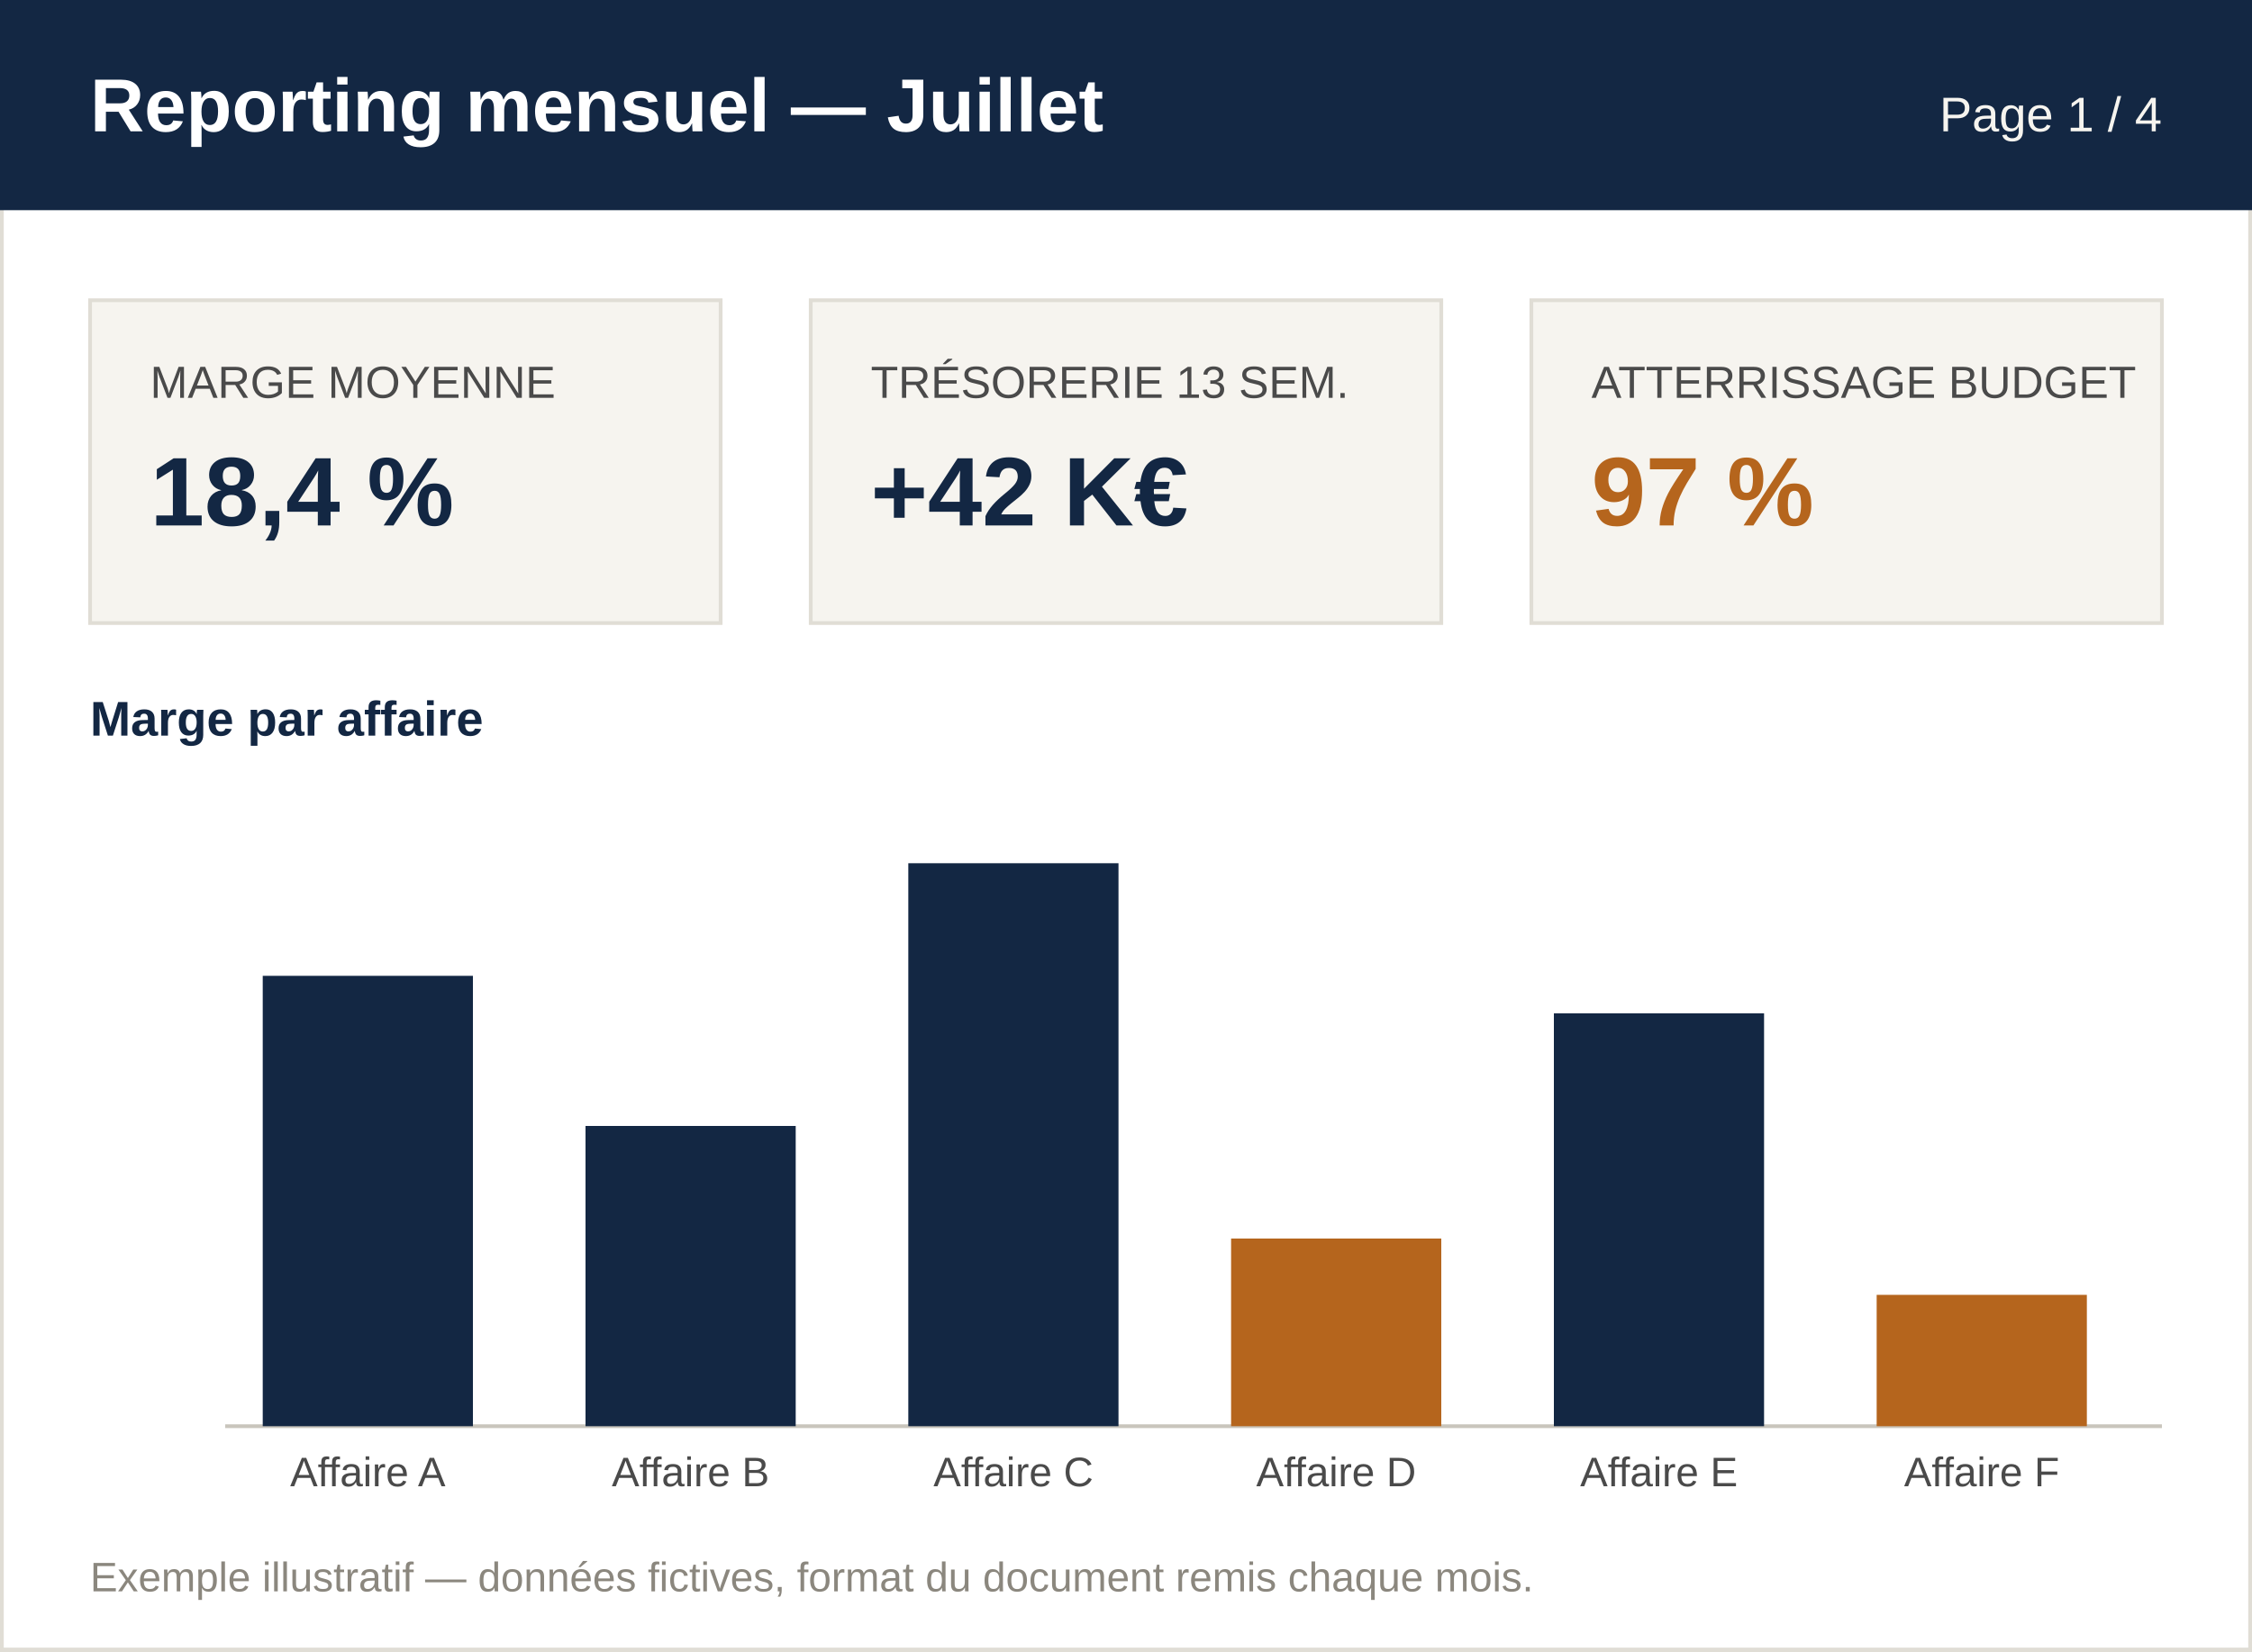
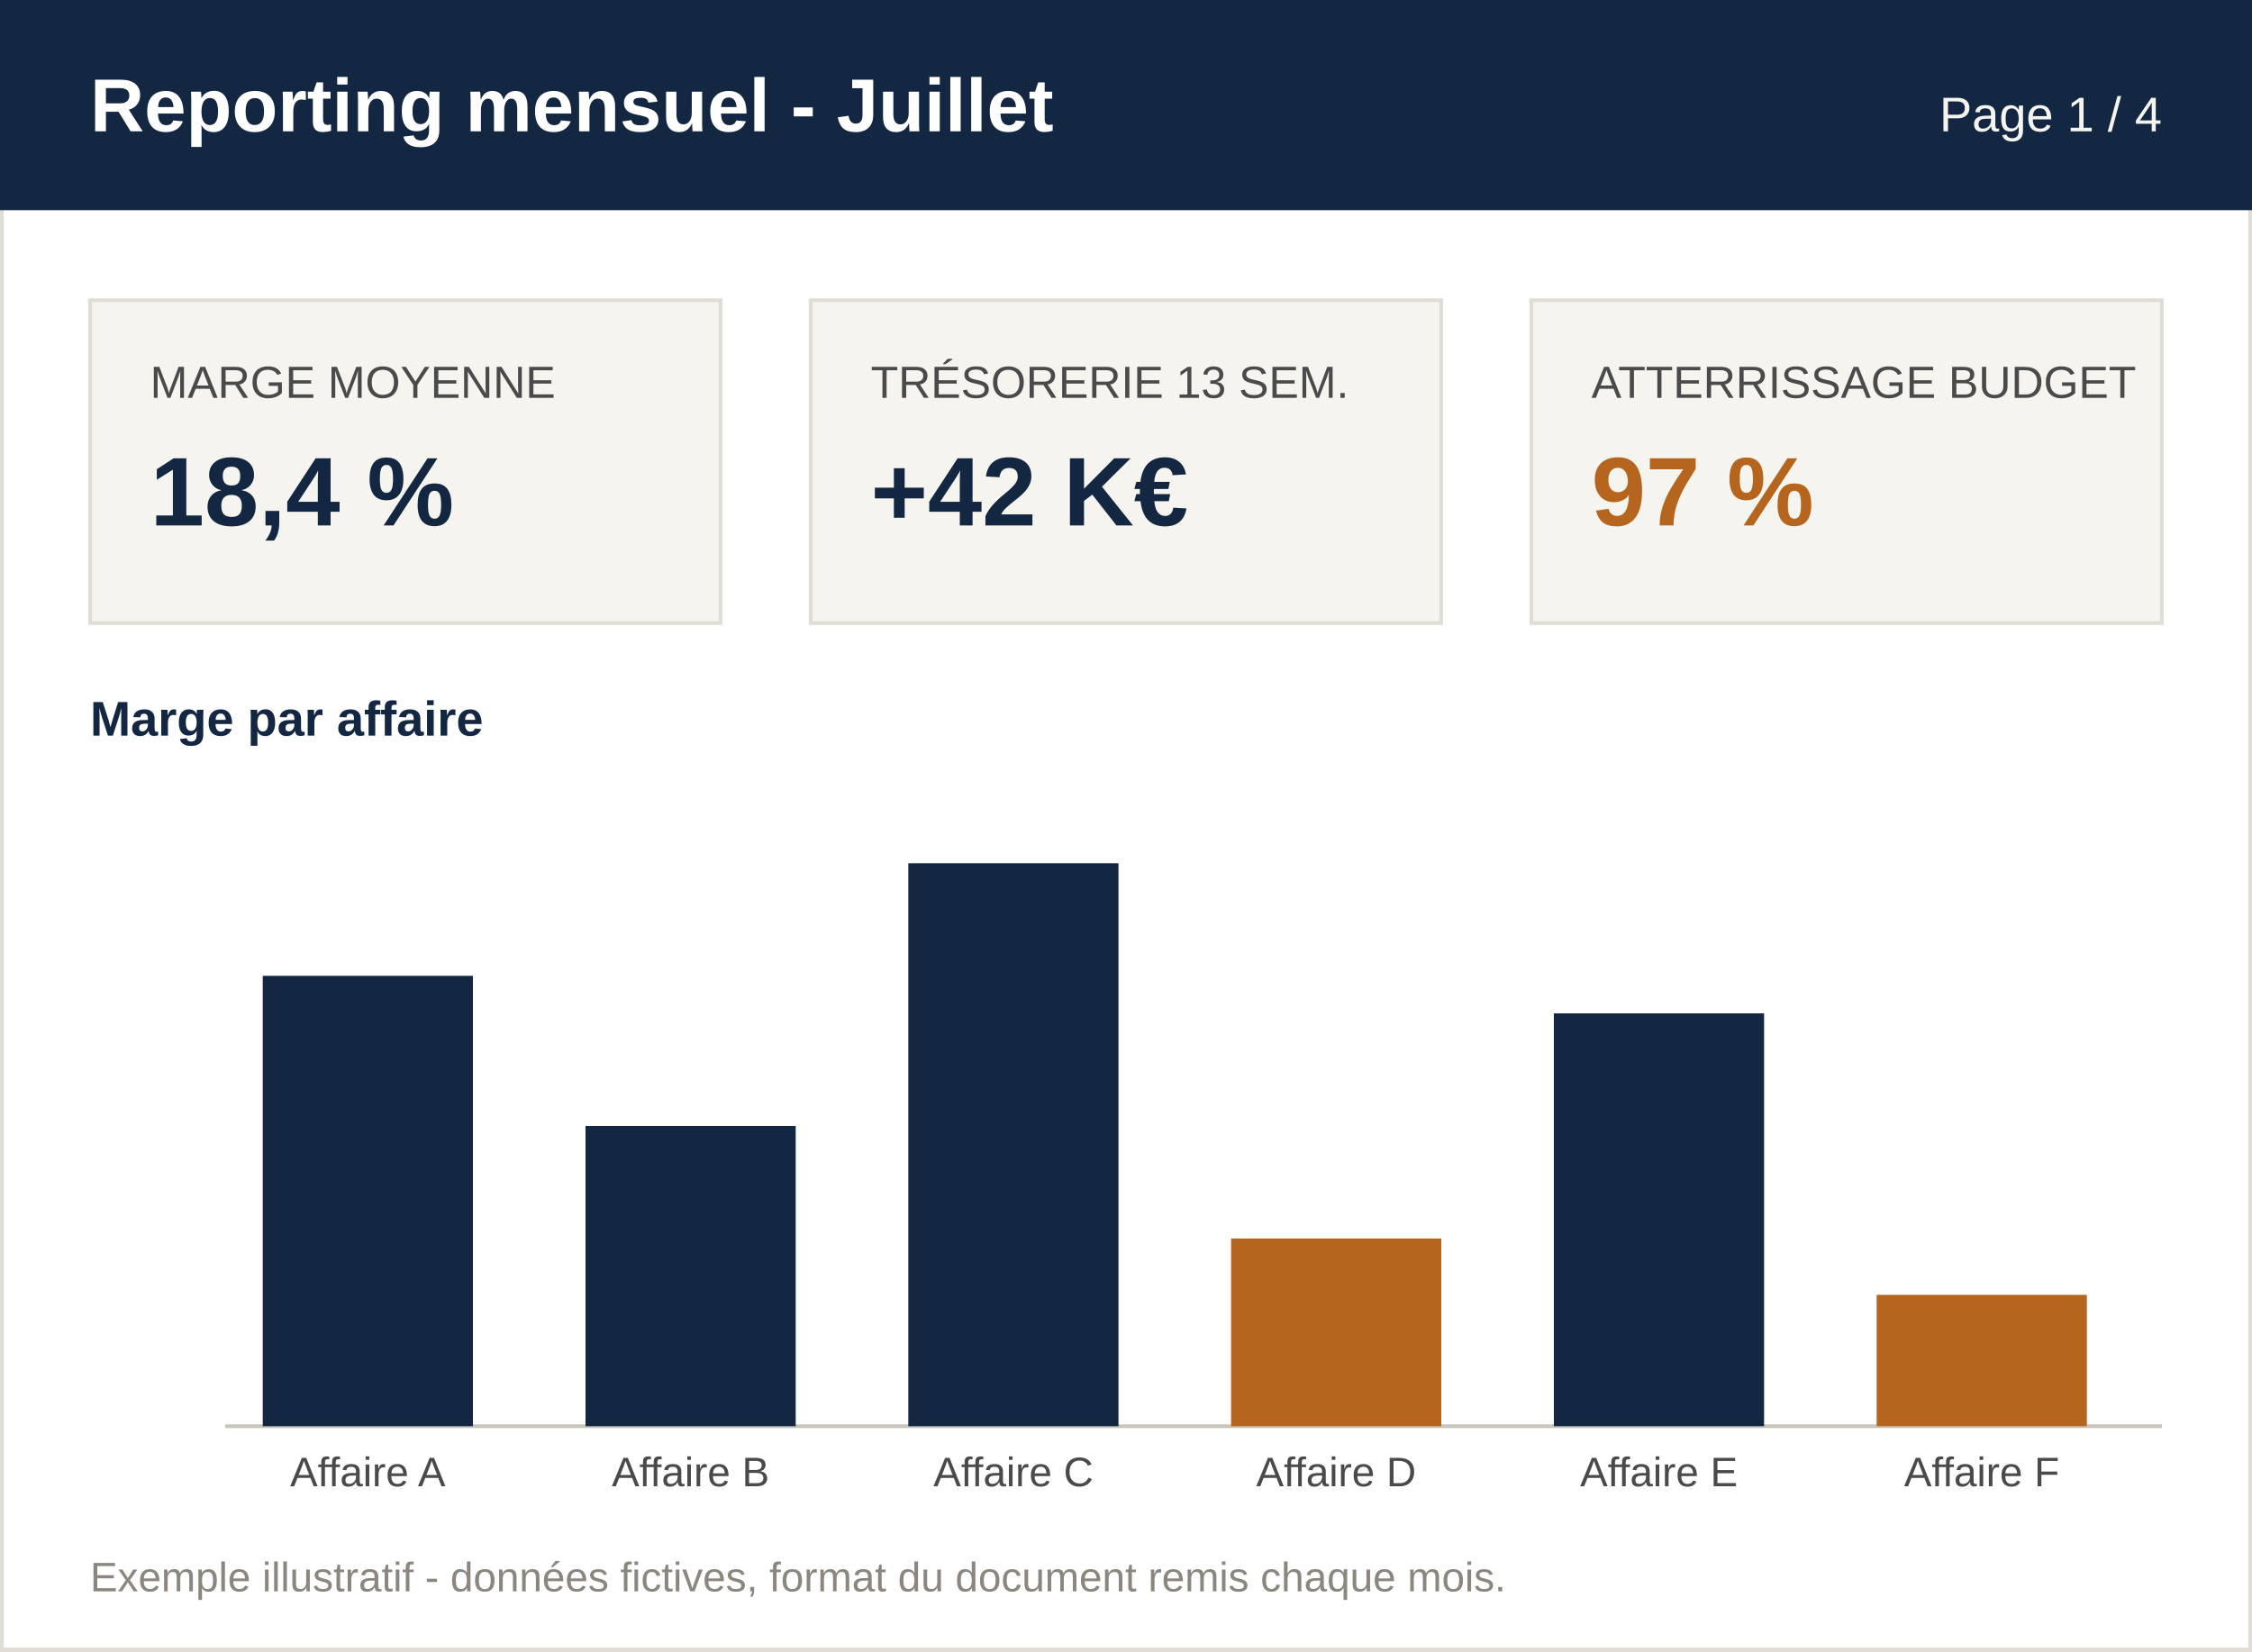
<svg xmlns="http://www.w3.org/2000/svg" viewBox="0 0 600 440" role="img" aria-labelledby="reportTitle reportDesc">
  <rect x="0" y="0" width="600" height="440" fill="#ffffff" stroke="#e0ddd5" stroke-width="2" />
  <rect x="0" y="0" width="600" height="56" fill="#132743" />
-   <text x="24" y="35" font-family="Arial, Helvetica, sans-serif" font-size="20" font-weight="700" fill="#ffffff">Reporting mensuel — Juillet</text>
+   <text x="24" y="35" font-family="Arial, Helvetica, sans-serif" font-size="20" font-weight="700" fill="#ffffff">Reporting mensuel - Juillet</text>
  <text x="576" y="35" font-family="Arial, Helvetica, sans-serif" font-size="13" fill="#f6f4ef" text-anchor="end">Page 1 / 4</text>
  <g font-family="Arial, Helvetica, sans-serif">
    <rect x="24" y="80" width="168" height="86" fill="#f6f4ef" stroke="#e0ddd5" />
    <text x="40" y="106" font-size="12" fill="#4a4a4a">MARGE MOYENNE</text>
    <text x="40" y="140" font-size="26" font-weight="700" fill="#132743">18,4 %</text>
    <rect x="216" y="80" width="168" height="86" fill="#f6f4ef" stroke="#e0ddd5" />
    <text x="232" y="106" font-size="12" fill="#4a4a4a">TRÉSORERIE 13 SEM.</text>
    <text x="232" y="140" font-size="26" font-weight="700" fill="#132743">+42 K€</text>
    <rect x="408" y="80" width="168" height="86" fill="#f6f4ef" stroke="#e0ddd5" />
    <text x="424" y="106" font-size="12" fill="#4a4a4a">ATTERRISSAGE BUDGET</text>
    <text x="424" y="140" font-size="26" font-weight="700" fill="#b5651d">97 %</text>
  </g>
  <text x="24" y="196" font-family="Arial, Helvetica, sans-serif" font-size="13" font-weight="700" fill="#132743">Marge par affaire</text>
  <g font-family="Arial, Helvetica, sans-serif" font-size="11" fill="#4a4a4a">
    <line x1="60" y1="380" x2="576" y2="380" stroke="#c9c5bc" />
    <rect x="70" y="260" width="56" height="120" fill="#132743" />
    <text x="98" y="396" text-anchor="middle">Affaire A</text>
    <rect x="156" y="300" width="56" height="80" fill="#132743" />
    <text x="184" y="396" text-anchor="middle">Affaire B</text>
    <rect x="242" y="230" width="56" height="150" fill="#132743" />
    <text x="270" y="396" text-anchor="middle">Affaire C</text>
    <rect x="328" y="330" width="56" height="50" fill="#b5651d" />
    <text x="356" y="396" text-anchor="middle">Affaire D</text>
    <rect x="414" y="270" width="56" height="110" fill="#132743" />
    <text x="442" y="396" text-anchor="middle">Affaire E</text>
    <rect x="500" y="345" width="56" height="35" fill="#b5651d" />
    <text x="528" y="396" text-anchor="middle">Affaire F</text>
  </g>
-   <text x="24" y="424" font-family="Arial, Helvetica, sans-serif" font-size="11" fill="#8b877e">Exemple illustratif — données fictives, format du document remis chaque mois.</text>
+   <text x="24" y="424" font-family="Arial, Helvetica, sans-serif" font-size="11" fill="#8b877e">Exemple illustratif - données fictives, format du document remis chaque mois.</text>
</svg>
